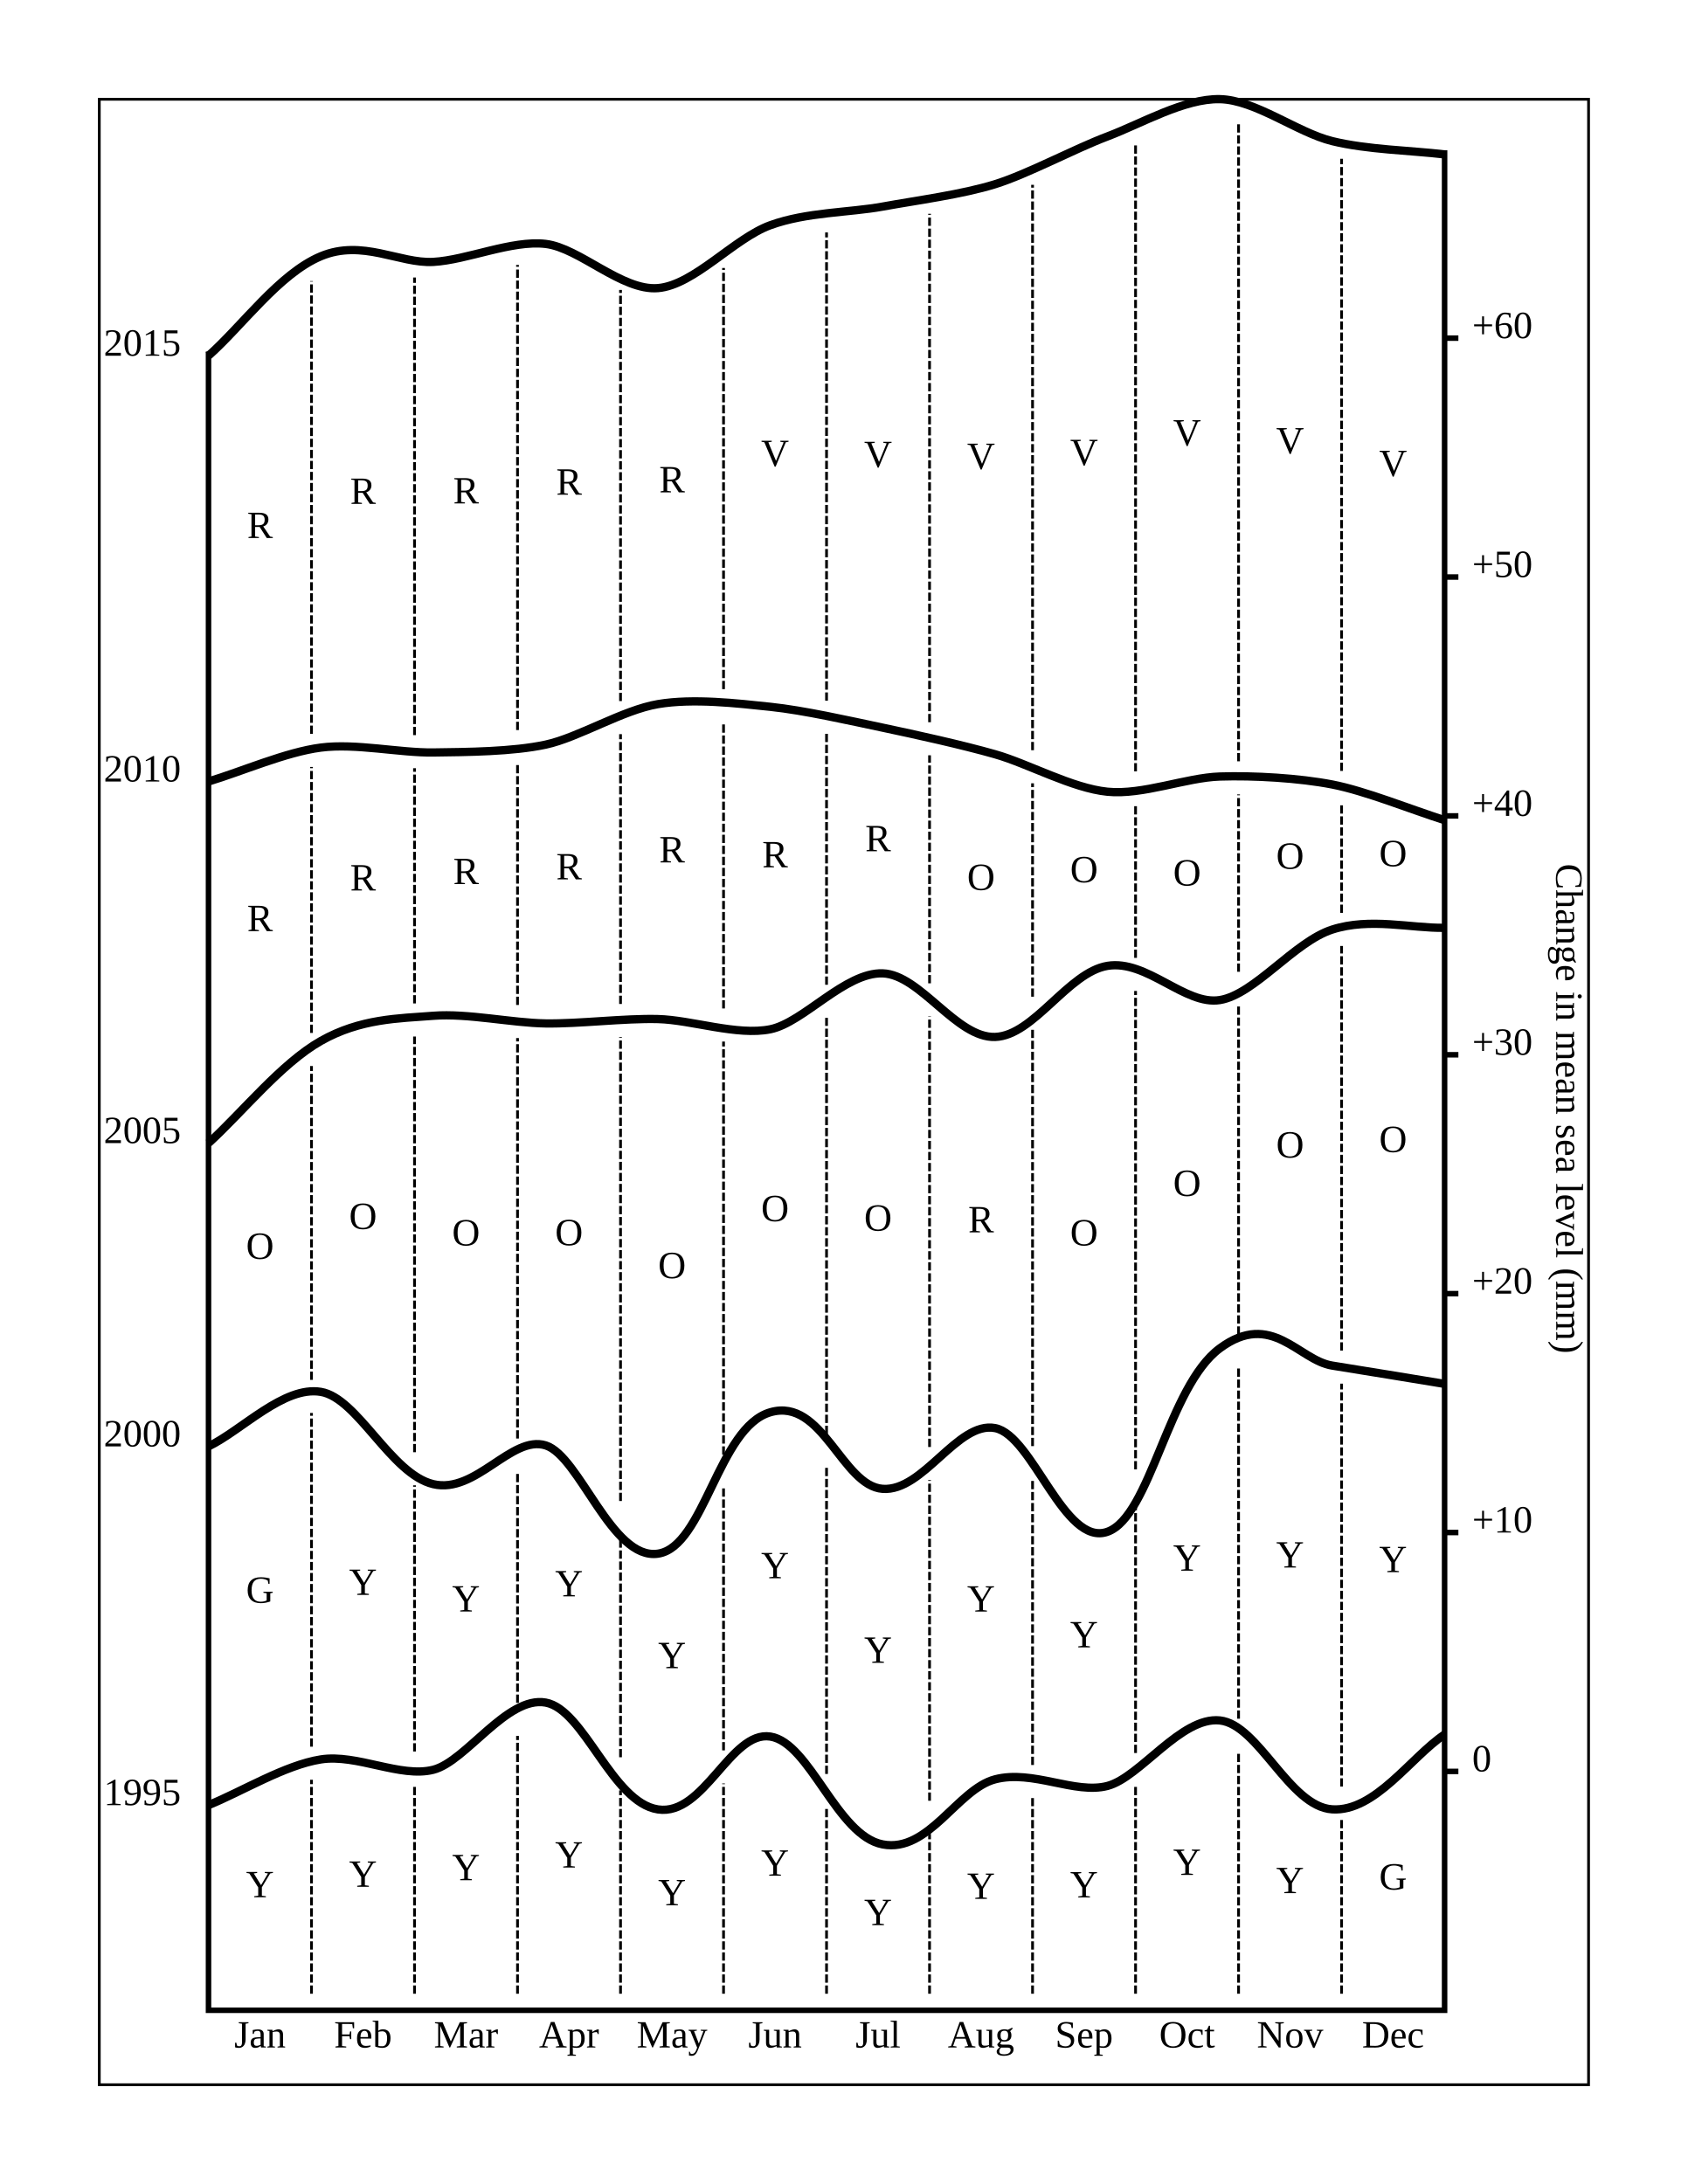
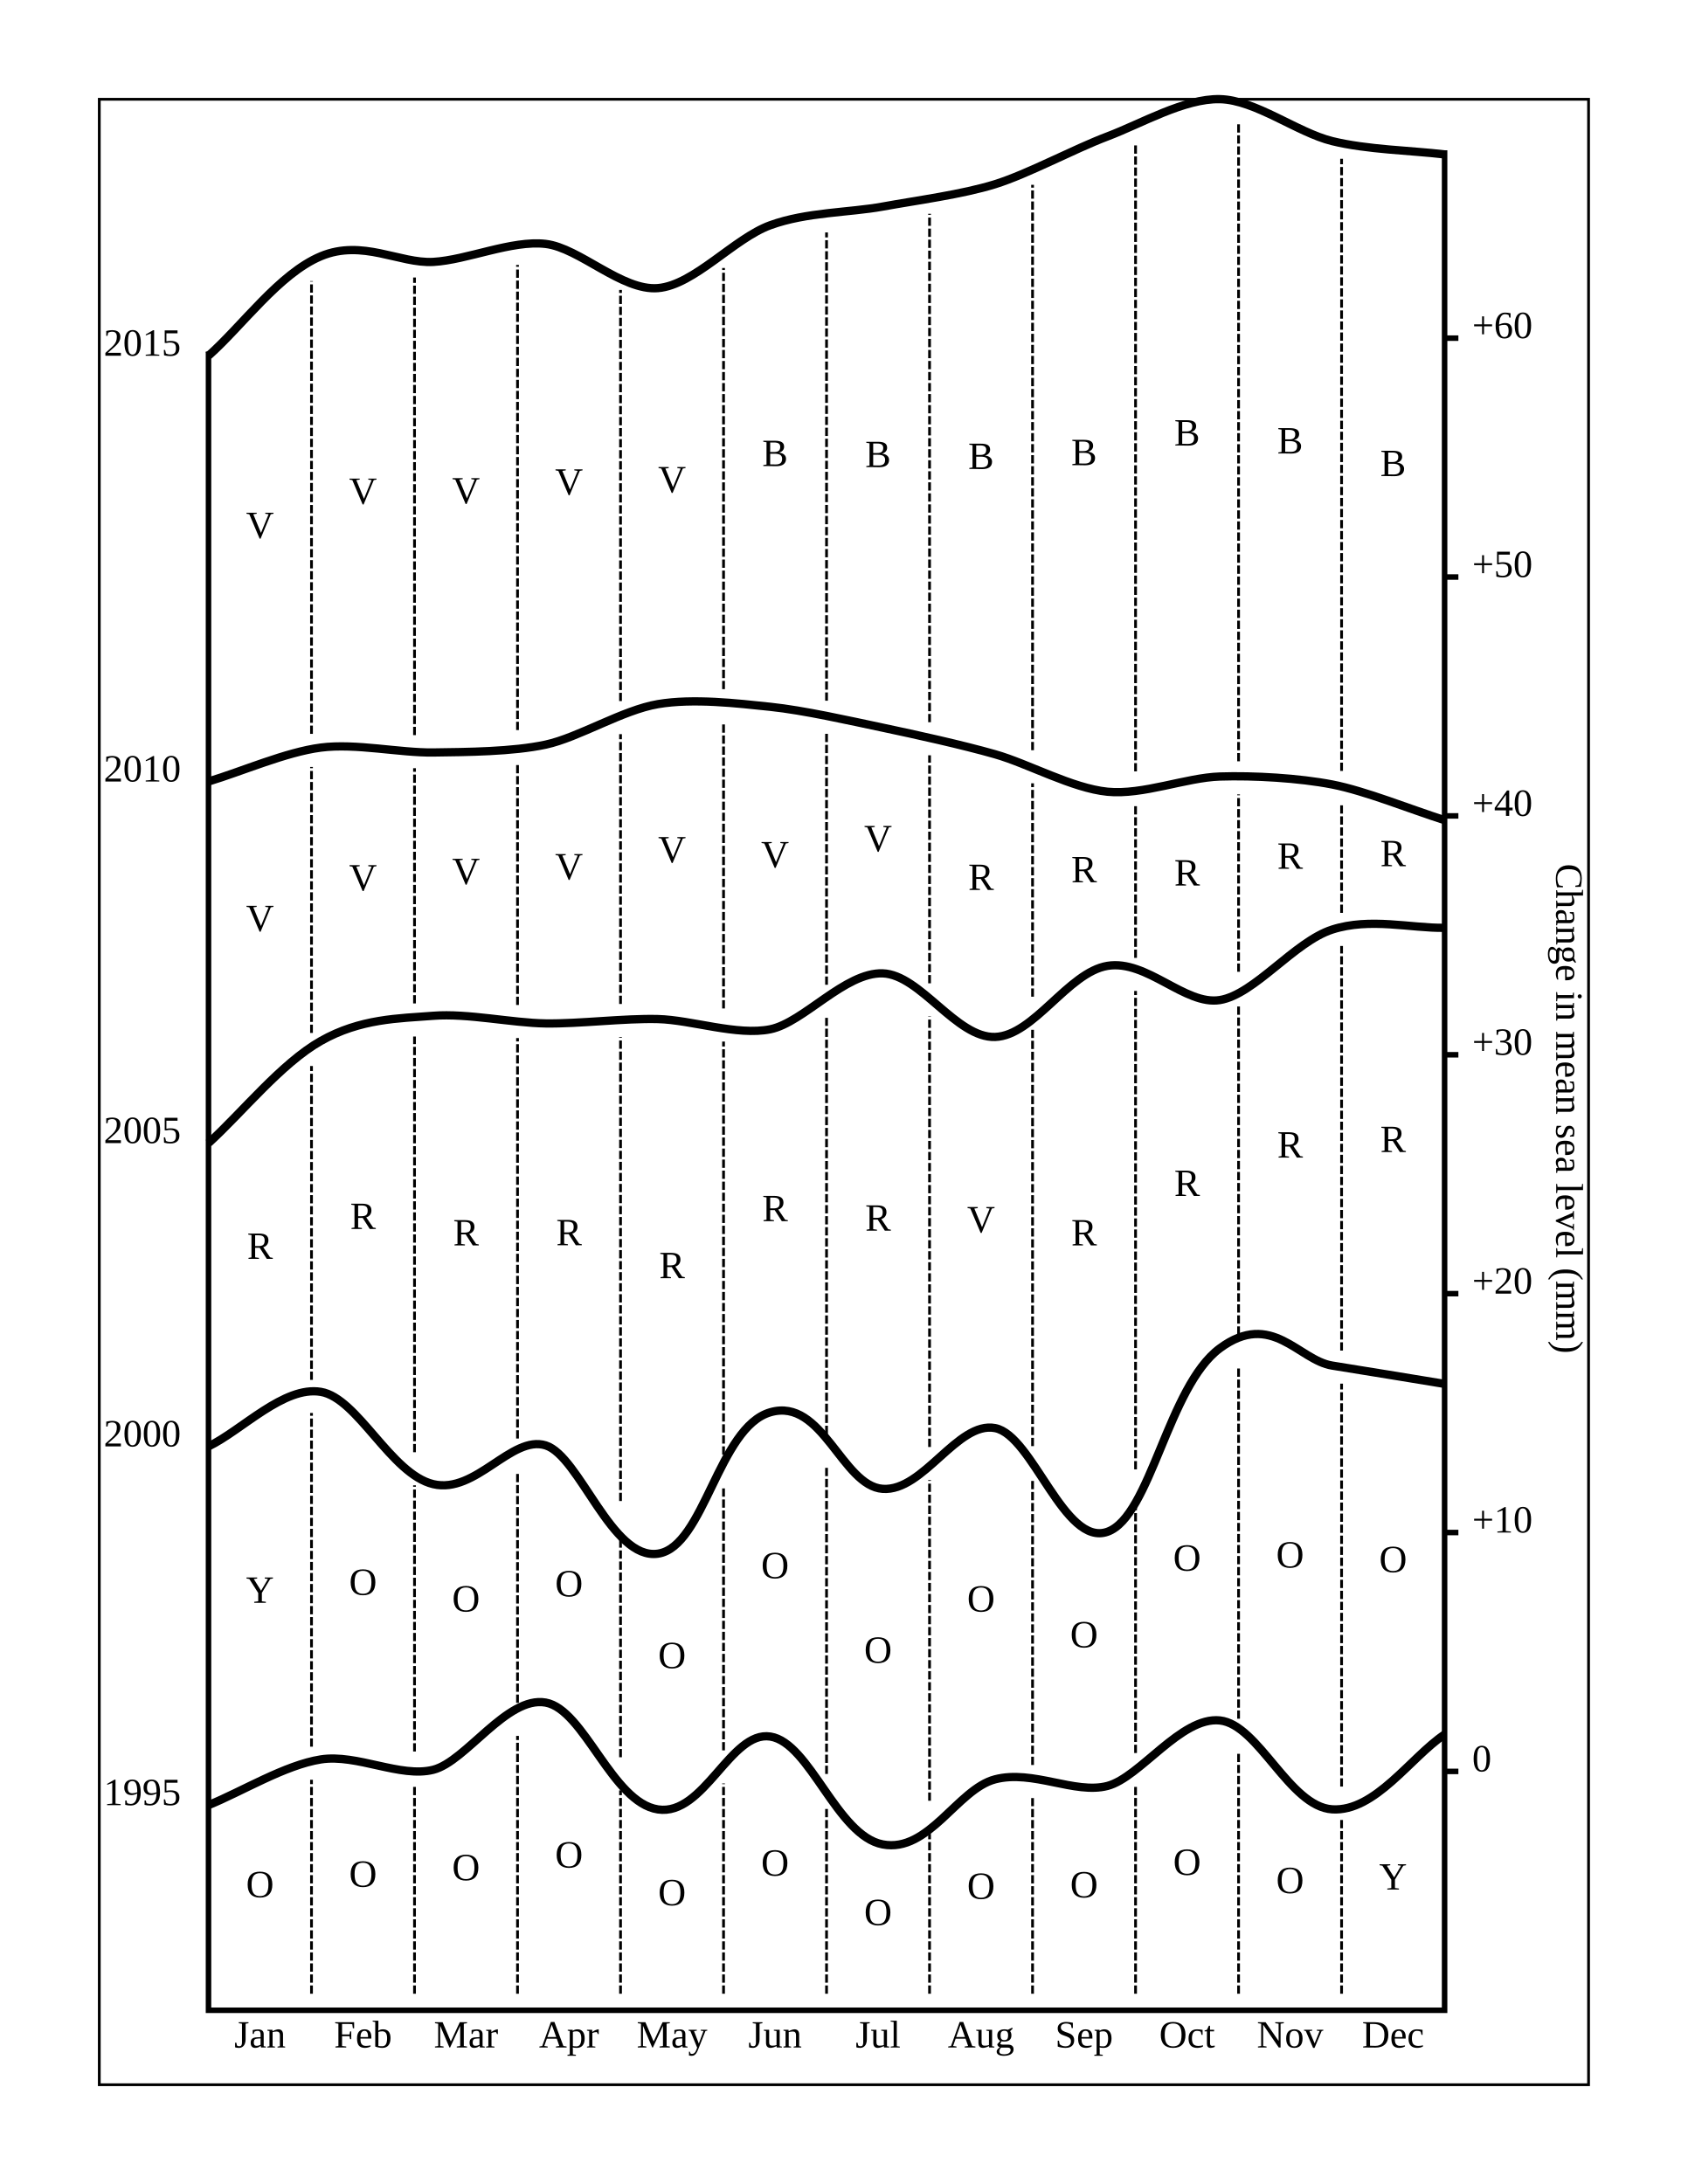
<svg xmlns="http://www.w3.org/2000/svg" baseProfile="full" height="792.0" version="1.1" width="612.0">
  <defs />
  <g id="axis">
    <line stroke="#000000" stroke-width="2" x1="523.8" x2="528.8" y1="642.375" y2="642.375" />
    <line stroke="#000000" stroke-width="2" x1="523.8" x2="528.8" y1="555.75" y2="555.75" />
    <line stroke="#000000" stroke-width="2" x1="523.8" x2="528.8" y1="469.125" y2="469.125" />
    <line stroke="#000000" stroke-width="2" x1="523.8" x2="528.8" y1="382.5" y2="382.5" />
    <line stroke="#000000" stroke-width="2" x1="523.8" x2="528.8" y1="295.875" y2="295.875" />
    <line stroke="#000000" stroke-width="2" x1="523.8" x2="528.8" y1="209.25" y2="209.25" />
    <line stroke="#000000" stroke-width="2" x1="523.8" x2="528.8" y1="122.625" y2="122.625" />
    <polyline fill="none" points="75.6,127.492 75.6,729.0 523.8,729.0 523.8,54.496" stroke="#000000" stroke-width="2" />
  </g>
  <g id="data">
    <line stroke="#000000" stroke-dasharray="3,1" stroke-width="1" x1="112.95" x2="112.95" y1="723.0" y2="645.41" />
    <line stroke="#000000" stroke-dasharray="3,1" stroke-width="1" x1="150.3" x2="150.3" y1="723.0" y2="647.157" />
    <line stroke="#000000" stroke-dasharray="3,1" stroke-width="1" x1="187.65" x2="187.65" y1="723.0" y2="629.505" />
    <line stroke="#000000" stroke-dasharray="3,1" stroke-width="1" x1="225.0" x2="225.0" y1="723.0" y2="649.246" />
    <line stroke="#000000" stroke-dasharray="3,1" stroke-width="1" x1="262.35" x2="262.35" y1="723.0" y2="646.751" />
    <line stroke="#000000" stroke-dasharray="3,1" stroke-width="1" x1="299.7" x2="299.7" y1="723.0" y2="655.298" />
    <line stroke="#000000" stroke-dasharray="3,1" stroke-width="1" x1="337.05" x2="337.05" y1="723.0" y2="665.018" />
    <line stroke="#000000" stroke-dasharray="3,1" stroke-width="1" x1="374.4" x2="374.4" y1="723.0" y2="652.047" />
    <line stroke="#000000" stroke-dasharray="3,1" stroke-width="1" x1="411.75" x2="411.75" y1="723.0" y2="647.707" />
    <line stroke="#000000" stroke-dasharray="3,1" stroke-width="1" x1="449.1" x2="449.1" y1="723.0" y2="635.268" />
    <line stroke="#000000" stroke-dasharray="3,1" stroke-width="1" x1="486.45" x2="486.45" y1="723.0" y2="659.872" />
    <path d="M75.6,654.604 C87.824,649.631 103.31,640.08 116.345,638.029 S145.19,644.794 157.091,641.783 S183.81,614.937 197.836,617.413 S221.903,653.639 238.582,656.163 S264.932,627.5 279.327,629.742 S303.428,665.686 320.073,668.853 S347.147,648.806 360.818,645.248 S389.719,650.748 401.564,647.645 S428.237,622.429 442.309,623.895 S467.498,655.161 483.055,656.134 S511.576,637.134 523.8,628.991" fill="none" stroke="#000000" stroke-width="3" />
    <line stroke="#000000" stroke-dasharray="3,1" stroke-width="1" x1="112.95" x2="112.95" y1="633.41" y2="512.391" />
    <line stroke="#000000" stroke-dasharray="3,1" stroke-width="1" x1="150.3" x2="150.3" y1="635.157" y2="538.631" />
    <line stroke="#000000" stroke-dasharray="3,1" stroke-width="1" x1="187.65" x2="187.65" y1="617.505" y2="533.662" />
    <line stroke="#000000" stroke-dasharray="3,1" stroke-width="1" x1="225.0" x2="225.0" y1="637.246" y2="556.326" />
    <line stroke="#000000" stroke-dasharray="3,1" stroke-width="1" x1="262.35" x2="262.35" y1="634.751" y2="539.502" />
    <line stroke="#000000" stroke-dasharray="3,1" stroke-width="1" x1="299.7" x2="299.7" y1="643.298" y2="532.023" />
    <line stroke="#000000" stroke-dasharray="3,1" stroke-width="1" x1="337.05" x2="337.05" y1="653.018" y2="536.732" />
    <line stroke="#000000" stroke-dasharray="3,1" stroke-width="1" x1="374.4" x2="374.4" y1="640.047" y2="536.412" />
    <line stroke="#000000" stroke-dasharray="3,1" stroke-width="1" x1="411.75" x2="411.75" y1="635.707" y2="544.844" />
    <line stroke="#000000" stroke-dasharray="3,1" stroke-width="1" x1="449.1" x2="449.1" y1="623.268" y2="495.992" />
    <line stroke="#000000" stroke-dasharray="3,1" stroke-width="1" x1="486.45" x2="486.45" y1="647.872" y2="501.767" />
    <path d="M75.6,524.522 C87.824,518.588 102.945,502.492 116.345,504.742 S141.703,534.544 157.091,538.208 S185.483,520.325 197.836,524.146 S221.787,565.892 238.582,563.416 S260.447,517.58 279.327,512.134 S305.315,538.871 320.073,539.912 S347.169,515.274 360.818,517.88 S385.89,561.04 401.564,555.476 S423.491,502.863 442.309,488.948 S470.839,493.279 483.055,495.214 S511.576,499.862 523.8,501.855" fill="none" stroke="#000000" stroke-width="3" />
    <line stroke="#000000" stroke-dasharray="3,1" stroke-width="1" x1="112.95" x2="112.95" y1="500.391" y2="386.577" />
    <line stroke="#000000" stroke-dasharray="3,1" stroke-width="1" x1="150.3" x2="150.3" y1="526.631" y2="375.882" />
    <line stroke="#000000" stroke-dasharray="3,1" stroke-width="1" x1="187.65" x2="187.65" y1="521.662" y2="376.439" />
    <line stroke="#000000" stroke-dasharray="3,1" stroke-width="1" x1="225.0" x2="225.0" y1="544.326" y2="376.077" />
    <line stroke="#000000" stroke-dasharray="3,1" stroke-width="1" x1="262.35" x2="262.35" y1="527.502" y2="377.706" />
    <line stroke="#000000" stroke-dasharray="3,1" stroke-width="1" x1="299.7" x2="299.7" y1="520.023" y2="369.11" />
    <line stroke="#000000" stroke-dasharray="3,1" stroke-width="1" x1="337.05" x2="337.05" y1="524.732" y2="368.583" />
    <line stroke="#000000" stroke-dasharray="3,1" stroke-width="1" x1="374.4" x2="374.4" y1="524.412" y2="373.442" />
    <line stroke="#000000" stroke-dasharray="3,1" stroke-width="1" x1="411.75" x2="411.75" y1="532.844" y2="359.356" />
    <line stroke="#000000" stroke-dasharray="3,1" stroke-width="1" x1="449.1" x2="449.1" y1="483.992" y2="364.399" />
    <line stroke="#000000" stroke-dasharray="3,1" stroke-width="1" x1="486.45" x2="486.45" y1="489.767" y2="343.041" />
    <path d="M75.6,414.531 C87.824,403.419 101.972,385.634 116.345,377.49 S144.602,369.334 157.091,368.36 S185.586,370.953 197.836,371.132 S226.353,369.232 238.582,369.55 S267.3,375.692 279.327,373.246 S306.428,352.508 320.073,352.975 S346.781,376.503 360.818,376.035 S387.29,352.598 401.564,350.255 S429.695,364.697 442.309,362.66 S469.317,341.511 483.055,337.094 S511.576,336.649 523.8,336.459" fill="none" stroke="#000000" stroke-width="3" />
    <line stroke="#000000" stroke-dasharray="3,1" stroke-width="1" x1="112.95" x2="112.95" y1="374.577" y2="278.125" />
    <line stroke="#000000" stroke-dasharray="3,1" stroke-width="1" x1="150.3" x2="150.3" y1="363.882" y2="278.58" />
    <line stroke="#000000" stroke-dasharray="3,1" stroke-width="1" x1="187.65" x2="187.65" y1="364.439" y2="276.743" />
    <line stroke="#000000" stroke-dasharray="3,1" stroke-width="1" x1="225.0" x2="225.0" y1="364.077" y2="266.235" />
    <line stroke="#000000" stroke-dasharray="3,1" stroke-width="1" x1="262.35" x2="262.35" y1="365.706" y2="261.908" />
    <line stroke="#000000" stroke-dasharray="3,1" stroke-width="1" x1="299.7" x2="299.7" y1="357.11" y2="266.099" />
    <line stroke="#000000" stroke-dasharray="3,1" stroke-width="1" x1="337.05" x2="337.05" y1="356.583" y2="273.9" />
    <line stroke="#000000" stroke-dasharray="3,1" stroke-width="1" x1="374.4" x2="374.4" y1="361.442" y2="284.054" />
    <line stroke="#000000" stroke-dasharray="3,1" stroke-width="1" x1="411.75" x2="411.75" y1="347.356" y2="291.733" />
    <line stroke="#000000" stroke-dasharray="3,1" stroke-width="1" x1="449.1" x2="449.1" y1="352.399" y2="288.078" />
    <line stroke="#000000" stroke-dasharray="3,1" stroke-width="1" x1="486.45" x2="486.45" y1="331.041" y2="291.562" />
    <path d="M75.6,283.401 C87.824,279.711 103.682,272.736 116.345,271.1 S144.857,273.036 157.091,272.876 S185.857,272.61 197.836,270.032 S225.768,257.493 238.582,255.337 S267.167,255.041 279.327,256.316 S307.908,261.313 320.073,263.882 S348.738,270.082 360.818,273.526 S388.741,285.842 401.564,287.111 S429.98,281.994 442.309,281.596 S471.025,282.147 483.055,284.484 S511.576,293.542 523.8,297.424" fill="none" stroke="#000000" stroke-width="3" />
    <line stroke="#000000" stroke-dasharray="3,1" stroke-width="1" x1="112.95" x2="112.95" y1="266.125" y2="101.932" />
    <line stroke="#000000" stroke-dasharray="3,1" stroke-width="1" x1="150.3" x2="150.3" y1="266.58" y2="100.635" />
    <line stroke="#000000" stroke-dasharray="3,1" stroke-width="1" x1="187.65" x2="187.65" y1="264.743" y2="96.083" />
    <line stroke="#000000" stroke-dasharray="3,1" stroke-width="1" x1="225.0" x2="225.0" y1="254.235" y2="105.135" />
    <line stroke="#000000" stroke-dasharray="3,1" stroke-width="1" x1="262.35" x2="262.35" y1="249.908" y2="97.171" />
    <line stroke="#000000" stroke-dasharray="3,1" stroke-width="1" x1="299.7" x2="299.7" y1="254.099" y2="84.287" />
    <line stroke="#000000" stroke-dasharray="3,1" stroke-width="1" x1="337.05" x2="337.05" y1="261.9" y2="77.528" />
    <line stroke="#000000" stroke-dasharray="3,1" stroke-width="1" x1="374.4" x2="374.4" y1="272.054" y2="67.02" />
    <line stroke="#000000" stroke-dasharray="3,1" stroke-width="1" x1="411.75" x2="411.75" y1="279.733" y2="52.092" />
    <line stroke="#000000" stroke-dasharray="3,1" stroke-width="1" x1="449.1" x2="449.1" y1="276.078" y2="44.493" />
    <line stroke="#000000" stroke-dasharray="3,1" stroke-width="1" x1="486.45" x2="486.45" y1="279.562" y2="57.576" />
    <path d="M75.6,128.992 C87.824,118.172 101.281,99.215 116.345,92.927 S144.87,95.648 157.091,94.977 S185.54,87.018 197.836,88.451 S225.492,105.567 238.582,104.477 S266.158,86.444 279.327,81.666 S307.883,77.133 320.073,74.909 S348.921,70.509 360.818,66.795 S389.141,54.171 401.564,49.47 S429.434,35.688 442.309,35.957 S470.384,48.058 483.055,51.174 S511.576,54.549 523.8,55.996" fill="none" stroke="#000000" stroke-width="3" />
  </g>
  <g id="labels">
    <text alignment-baseline="middle" font-size="14" x="533.8" y="642.375">0</text>
    <text alignment-baseline="middle" font-size="14" x="533.8" y="555.75">+10</text>
    <text alignment-baseline="middle" font-size="14" x="533.8" y="469.125">+20</text>
    <text alignment-baseline="middle" font-size="14" x="533.8" y="382.5">+30</text>
    <text alignment-baseline="middle" font-size="14" x="533.8" y="295.875">+40</text>
    <text alignment-baseline="middle" font-size="14" x="533.8" y="209.25">+50</text>
    <text alignment-baseline="middle" font-size="14" x="533.8" y="122.625">+60</text>
    <text alignment-baseline="middle" dominant-baseline="central" font-size="14" transform="rotate(90,569.0,313.2)" x="569.0" y="313.2">Change in mean sea level (mm)</text>
    <text alignment-baseline="middle" font-size="14" text-anchor="middle" x="94.275" y="742.5">Jan</text>
    <text alignment-baseline="middle" font-size="14" text-anchor="middle" x="131.625" y="742.5">Feb</text>
    <text alignment-baseline="middle" font-size="14" text-anchor="middle" x="168.975" y="742.5">Mar</text>
    <text alignment-baseline="middle" font-size="14" text-anchor="middle" x="206.325" y="742.5">Apr</text>
    <text alignment-baseline="middle" font-size="14" text-anchor="middle" x="243.675" y="742.5">May</text>
    <text alignment-baseline="middle" font-size="14" text-anchor="middle" x="281.025" y="742.5">Jun</text>
    <text alignment-baseline="middle" font-size="14" text-anchor="middle" x="318.375" y="742.5">Jul</text>
    <text alignment-baseline="middle" font-size="14" text-anchor="middle" x="355.725" y="742.5">Aug</text>
    <text alignment-baseline="middle" font-size="14" text-anchor="middle" x="393.075" y="742.5">Sep</text>
    <text alignment-baseline="middle" font-size="14" text-anchor="middle" x="430.425" y="742.5">Oct</text>
    <text alignment-baseline="middle" font-size="14" text-anchor="middle" x="467.775" y="742.5">Nov</text>
    <text alignment-baseline="middle" font-size="14" text-anchor="middle" x="505.125" y="742.5">Dec</text>
    <text alignment-baseline="middle" font-size="14" text-anchor="end" x="65.6" y="654.604">1995</text>
-     <text alignment-baseline="middle" font-size="14" text-anchor="middle" x="94.275" y="688.004">Y</text>
-     <text alignment-baseline="middle" font-size="14" text-anchor="middle" x="131.625" y="684.218">Y</text>
-     <text alignment-baseline="middle" font-size="14" text-anchor="middle" x="168.975" y="681.837">Y</text>
-     <text alignment-baseline="middle" font-size="14" text-anchor="middle" x="206.325" y="677.243">Y</text>
-     <text alignment-baseline="middle" font-size="14" text-anchor="middle" x="243.675" y="690.93">Y</text>
-     <text alignment-baseline="middle" font-size="14" text-anchor="middle" x="281.025" y="680.186">Y</text>
-     <text alignment-baseline="middle" font-size="14" text-anchor="middle" x="318.375" y="698.112">Y</text>
-     <text alignment-baseline="middle" font-size="14" text-anchor="middle" x="355.725" y="688.599">Y</text>
-     <text alignment-baseline="middle" font-size="14" text-anchor="middle" x="393.075" y="688.073">Y</text>
-     <text alignment-baseline="middle" font-size="14" text-anchor="middle" x="430.425" y="679.911">Y</text>
-     <text alignment-baseline="middle" font-size="14" text-anchor="middle" x="467.775" y="686.522">Y</text>
-     <text alignment-baseline="middle" font-size="14" text-anchor="middle" x="505.125" y="685.216">G</text>
+     <text alignment-baseline="middle" font-size="14" text-anchor="middle" x="94.275" y="688.004">O</text>
+     <text alignment-baseline="middle" font-size="14" text-anchor="middle" x="131.625" y="684.218">O</text>
+     <text alignment-baseline="middle" font-size="14" text-anchor="middle" x="168.975" y="681.837">O</text>
+     <text alignment-baseline="middle" font-size="14" text-anchor="middle" x="206.325" y="677.243">O</text>
+     <text alignment-baseline="middle" font-size="14" text-anchor="middle" x="243.675" y="690.93">O</text>
+     <text alignment-baseline="middle" font-size="14" text-anchor="middle" x="281.025" y="680.186">O</text>
+     <text alignment-baseline="middle" font-size="14" text-anchor="middle" x="318.375" y="698.112">O</text>
+     <text alignment-baseline="middle" font-size="14" text-anchor="middle" x="355.725" y="688.599">O</text>
+     <text alignment-baseline="middle" font-size="14" text-anchor="middle" x="393.075" y="688.073">O</text>
+     <text alignment-baseline="middle" font-size="14" text-anchor="middle" x="430.425" y="679.911">O</text>
+     <text alignment-baseline="middle" font-size="14" text-anchor="middle" x="467.775" y="686.522">O</text>
+     <text alignment-baseline="middle" font-size="14" text-anchor="middle" x="505.125" y="685.216">Y</text>
    <text alignment-baseline="middle" font-size="14" text-anchor="end" x="65.6" y="524.522">2000</text>
-     <text alignment-baseline="middle" font-size="14" text-anchor="middle" x="94.275" y="581.232">G</text>
-     <text alignment-baseline="middle" font-size="14" text-anchor="middle" x="131.625" y="578.365">Y</text>
-     <text alignment-baseline="middle" font-size="14" text-anchor="middle" x="168.975" y="584.391">Y</text>
-     <text alignment-baseline="middle" font-size="14" text-anchor="middle" x="206.325" y="578.907">Y</text>
-     <text alignment-baseline="middle" font-size="14" text-anchor="middle" x="243.675" y="604.933">Y</text>
-     <text alignment-baseline="middle" font-size="14" text-anchor="middle" x="281.025" y="572.332">Y</text>
-     <text alignment-baseline="middle" font-size="14" text-anchor="middle" x="318.375" y="602.989">Y</text>
-     <text alignment-baseline="middle" font-size="14" text-anchor="middle" x="355.725" y="584.417">Y</text>
-     <text alignment-baseline="middle" font-size="14" text-anchor="middle" x="393.075" y="597.394">Y</text>
-     <text alignment-baseline="middle" font-size="14" text-anchor="middle" x="430.425" y="569.587">Y</text>
-     <text alignment-baseline="middle" font-size="14" text-anchor="middle" x="467.775" y="568.454">Y</text>
-     <text alignment-baseline="middle" font-size="14" text-anchor="middle" x="505.125" y="570.121">Y</text>
+     <text alignment-baseline="middle" font-size="14" text-anchor="middle" x="94.275" y="581.232">Y</text>
+     <text alignment-baseline="middle" font-size="14" text-anchor="middle" x="131.625" y="578.365">O</text>
+     <text alignment-baseline="middle" font-size="14" text-anchor="middle" x="168.975" y="584.391">O</text>
+     <text alignment-baseline="middle" font-size="14" text-anchor="middle" x="206.325" y="578.907">O</text>
+     <text alignment-baseline="middle" font-size="14" text-anchor="middle" x="243.675" y="604.933">O</text>
+     <text alignment-baseline="middle" font-size="14" text-anchor="middle" x="281.025" y="572.332">O</text>
+     <text alignment-baseline="middle" font-size="14" text-anchor="middle" x="318.375" y="602.989">O</text>
+     <text alignment-baseline="middle" font-size="14" text-anchor="middle" x="355.725" y="584.417">O</text>
+     <text alignment-baseline="middle" font-size="14" text-anchor="middle" x="393.075" y="597.394">O</text>
+     <text alignment-baseline="middle" font-size="14" text-anchor="middle" x="430.425" y="569.587">O</text>
+     <text alignment-baseline="middle" font-size="14" text-anchor="middle" x="467.775" y="568.454">O</text>
+     <text alignment-baseline="middle" font-size="14" text-anchor="middle" x="505.125" y="570.121">O</text>
    <text alignment-baseline="middle" font-size="14" text-anchor="end" x="65.6" y="414.531">2005</text>
-     <text alignment-baseline="middle" font-size="14" text-anchor="middle" x="94.275" y="456.505">O</text>
-     <text alignment-baseline="middle" font-size="14" text-anchor="middle" x="131.625" y="445.679">O</text>
-     <text alignment-baseline="middle" font-size="14" text-anchor="middle" x="168.975" y="451.638">O</text>
-     <text alignment-baseline="middle" font-size="14" text-anchor="middle" x="206.325" y="451.565">O</text>
-     <text alignment-baseline="middle" font-size="14" text-anchor="middle" x="243.675" y="463.509">O</text>
-     <text alignment-baseline="middle" font-size="14" text-anchor="middle" x="281.025" y="442.846">O</text>
-     <text alignment-baseline="middle" font-size="14" text-anchor="middle" x="318.375" y="446.287">O</text>
-     <text alignment-baseline="middle" font-size="14" text-anchor="middle" x="355.725" y="446.893">R</text>
-     <text alignment-baseline="middle" font-size="14" text-anchor="middle" x="393.075" y="451.635">O</text>
-     <text alignment-baseline="middle" font-size="14" text-anchor="middle" x="430.425" y="433.697">O</text>
-     <text alignment-baseline="middle" font-size="14" text-anchor="middle" x="467.775" y="419.773">O</text>
-     <text alignment-baseline="middle" font-size="14" text-anchor="middle" x="505.125" y="417.78">O</text>
+     <text alignment-baseline="middle" font-size="14" text-anchor="middle" x="94.275" y="456.505">R</text>
+     <text alignment-baseline="middle" font-size="14" text-anchor="middle" x="131.625" y="445.679">R</text>
+     <text alignment-baseline="middle" font-size="14" text-anchor="middle" x="168.975" y="451.638">R</text>
+     <text alignment-baseline="middle" font-size="14" text-anchor="middle" x="206.325" y="451.565">R</text>
+     <text alignment-baseline="middle" font-size="14" text-anchor="middle" x="243.675" y="463.509">R</text>
+     <text alignment-baseline="middle" font-size="14" text-anchor="middle" x="281.025" y="442.846">R</text>
+     <text alignment-baseline="middle" font-size="14" text-anchor="middle" x="318.375" y="446.287">R</text>
+     <text alignment-baseline="middle" font-size="14" text-anchor="middle" x="355.725" y="446.893">V</text>
+     <text alignment-baseline="middle" font-size="14" text-anchor="middle" x="393.075" y="451.635">R</text>
+     <text alignment-baseline="middle" font-size="14" text-anchor="middle" x="430.425" y="433.697">R</text>
+     <text alignment-baseline="middle" font-size="14" text-anchor="middle" x="467.775" y="419.773">R</text>
+     <text alignment-baseline="middle" font-size="14" text-anchor="middle" x="505.125" y="417.78">R</text>
    <text alignment-baseline="middle" font-size="14" text-anchor="end" x="65.6" y="283.401">2010</text>
-     <text alignment-baseline="middle" font-size="14" text-anchor="middle" x="94.275" y="337.659">R</text>
-     <text alignment-baseline="middle" font-size="14" text-anchor="middle" x="131.625" y="322.916">R</text>
-     <text alignment-baseline="middle" font-size="14" text-anchor="middle" x="168.975" y="320.607">R</text>
-     <text alignment-baseline="middle" font-size="14" text-anchor="middle" x="206.325" y="318.886">R</text>
-     <text alignment-baseline="middle" font-size="14" text-anchor="middle" x="243.675" y="312.735">R</text>
-     <text alignment-baseline="middle" font-size="14" text-anchor="middle" x="281.025" y="314.516">R</text>
-     <text alignment-baseline="middle" font-size="14" text-anchor="middle" x="318.375" y="308.693">R</text>
-     <text alignment-baseline="middle" font-size="14" text-anchor="middle" x="355.725" y="322.736">O</text>
-     <text alignment-baseline="middle" font-size="14" text-anchor="middle" x="393.075" y="319.954">O</text>
-     <text alignment-baseline="middle" font-size="14" text-anchor="middle" x="430.425" y="321.123">O</text>
-     <text alignment-baseline="middle" font-size="14" text-anchor="middle" x="467.775" y="315.041">O</text>
-     <text alignment-baseline="middle" font-size="14" text-anchor="middle" x="505.125" y="314.122">O</text>
+     <text alignment-baseline="middle" font-size="14" text-anchor="middle" x="94.275" y="337.659">V</text>
+     <text alignment-baseline="middle" font-size="14" text-anchor="middle" x="131.625" y="322.916">V</text>
+     <text alignment-baseline="middle" font-size="14" text-anchor="middle" x="168.975" y="320.607">V</text>
+     <text alignment-baseline="middle" font-size="14" text-anchor="middle" x="206.325" y="318.886">V</text>
+     <text alignment-baseline="middle" font-size="14" text-anchor="middle" x="243.675" y="312.735">V</text>
+     <text alignment-baseline="middle" font-size="14" text-anchor="middle" x="281.025" y="314.516">V</text>
+     <text alignment-baseline="middle" font-size="14" text-anchor="middle" x="318.375" y="308.693">V</text>
+     <text alignment-baseline="middle" font-size="14" text-anchor="middle" x="355.725" y="322.736">R</text>
+     <text alignment-baseline="middle" font-size="14" text-anchor="middle" x="393.075" y="319.954">R</text>
+     <text alignment-baseline="middle" font-size="14" text-anchor="middle" x="430.425" y="321.123">R</text>
+     <text alignment-baseline="middle" font-size="14" text-anchor="middle" x="467.775" y="315.041">R</text>
+     <text alignment-baseline="middle" font-size="14" text-anchor="middle" x="505.125" y="314.122">R</text>
    <text alignment-baseline="middle" font-size="14" text-anchor="end" x="65.6" y="128.992">2015</text>
-     <text alignment-baseline="middle" font-size="14" text-anchor="middle" x="94.275" y="195.113">R</text>
-     <text alignment-baseline="middle" font-size="14" text-anchor="middle" x="131.625" y="182.731">R</text>
-     <text alignment-baseline="middle" font-size="14" text-anchor="middle" x="168.975" y="182.56">R</text>
-     <text alignment-baseline="middle" font-size="14" text-anchor="middle" x="206.325" y="179.38">R</text>
-     <text alignment-baseline="middle" font-size="14" text-anchor="middle" x="243.675" y="178.542">R</text>
-     <text alignment-baseline="middle" font-size="14" text-anchor="middle" x="281.025" y="169.008">V</text>
-     <text alignment-baseline="middle" font-size="14" text-anchor="middle" x="318.375" y="169.378">V</text>
-     <text alignment-baseline="middle" font-size="14" text-anchor="middle" x="355.725" y="170.065">V</text>
-     <text alignment-baseline="middle" font-size="14" text-anchor="middle" x="393.075" y="168.68">V</text>
-     <text alignment-baseline="middle" font-size="14" text-anchor="middle" x="430.425" y="161.552">V</text>
-     <text alignment-baseline="middle" font-size="14" text-anchor="middle" x="467.775" y="164.434">V</text>
-     <text alignment-baseline="middle" font-size="14" text-anchor="middle" x="505.125" y="172.639">V</text>
+     <text alignment-baseline="middle" font-size="14" text-anchor="middle" x="94.275" y="195.113">V</text>
+     <text alignment-baseline="middle" font-size="14" text-anchor="middle" x="131.625" y="182.731">V</text>
+     <text alignment-baseline="middle" font-size="14" text-anchor="middle" x="168.975" y="182.56">V</text>
+     <text alignment-baseline="middle" font-size="14" text-anchor="middle" x="206.325" y="179.38">V</text>
+     <text alignment-baseline="middle" font-size="14" text-anchor="middle" x="243.675" y="178.542">V</text>
+     <text alignment-baseline="middle" font-size="14" text-anchor="middle" x="281.025" y="169.008">B</text>
+     <text alignment-baseline="middle" font-size="14" text-anchor="middle" x="318.375" y="169.378">B</text>
+     <text alignment-baseline="middle" font-size="14" text-anchor="middle" x="355.725" y="170.065">B</text>
+     <text alignment-baseline="middle" font-size="14" text-anchor="middle" x="393.075" y="168.68">B</text>
+     <text alignment-baseline="middle" font-size="14" text-anchor="middle" x="430.425" y="161.552">B</text>
+     <text alignment-baseline="middle" font-size="14" text-anchor="middle" x="467.775" y="164.434">B</text>
+     <text alignment-baseline="middle" font-size="14" text-anchor="middle" x="505.125" y="172.639">B</text>
  </g>
  <rect fill="none" height="720.0" stroke="#000000" stroke-width="1" width="540.0" x="36.0" y="36.0" />
</svg>
